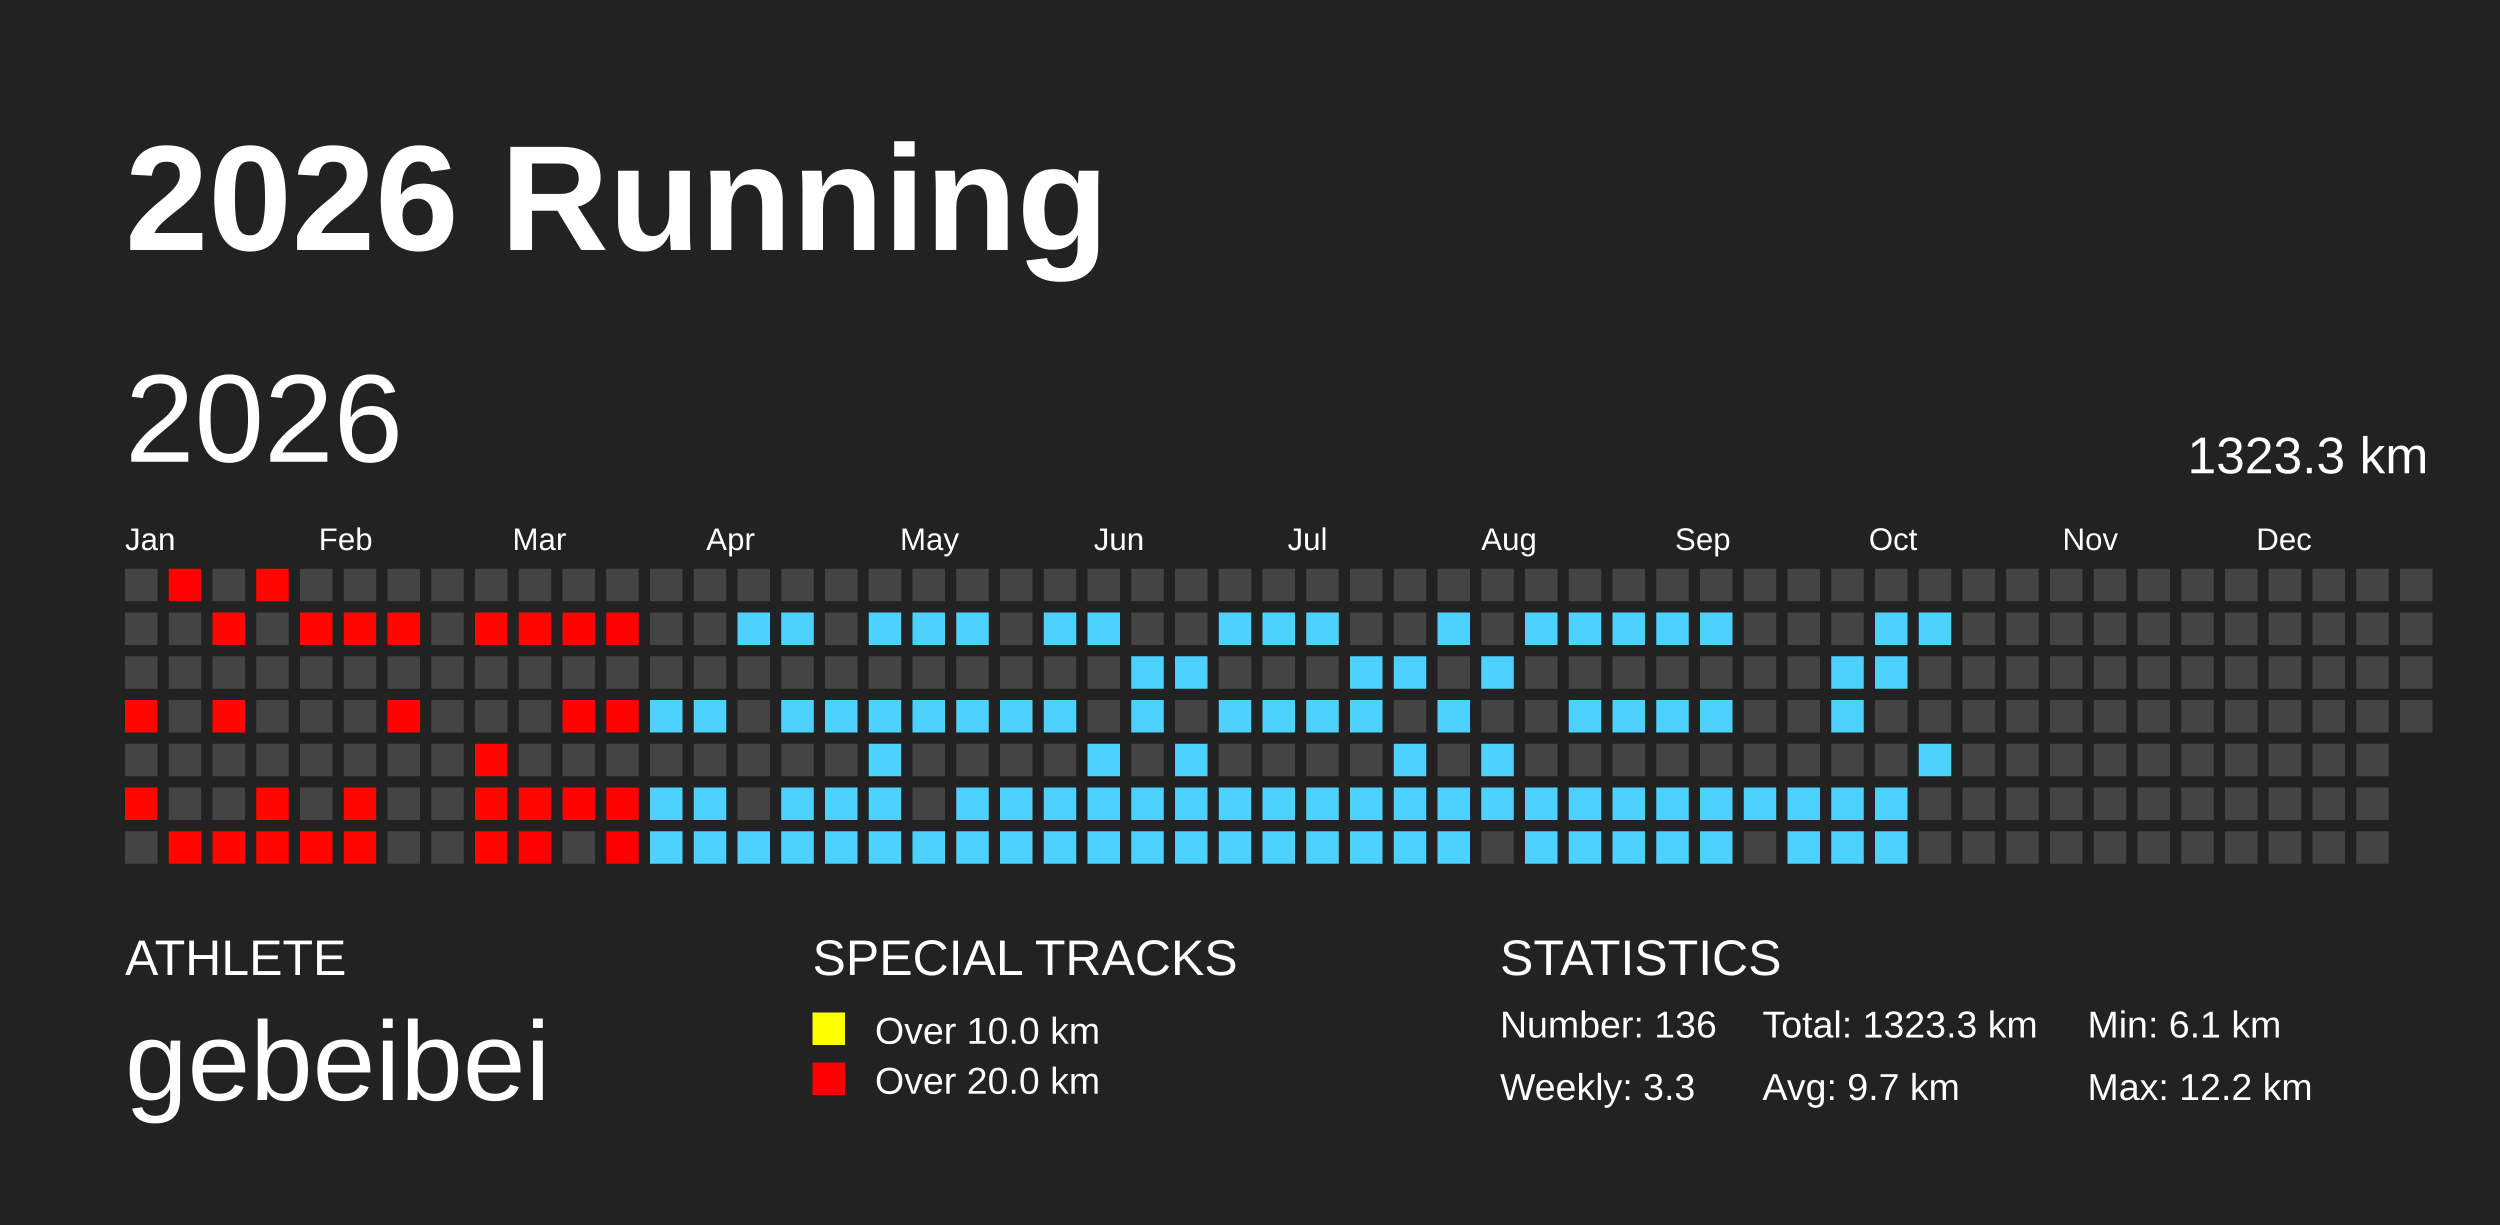
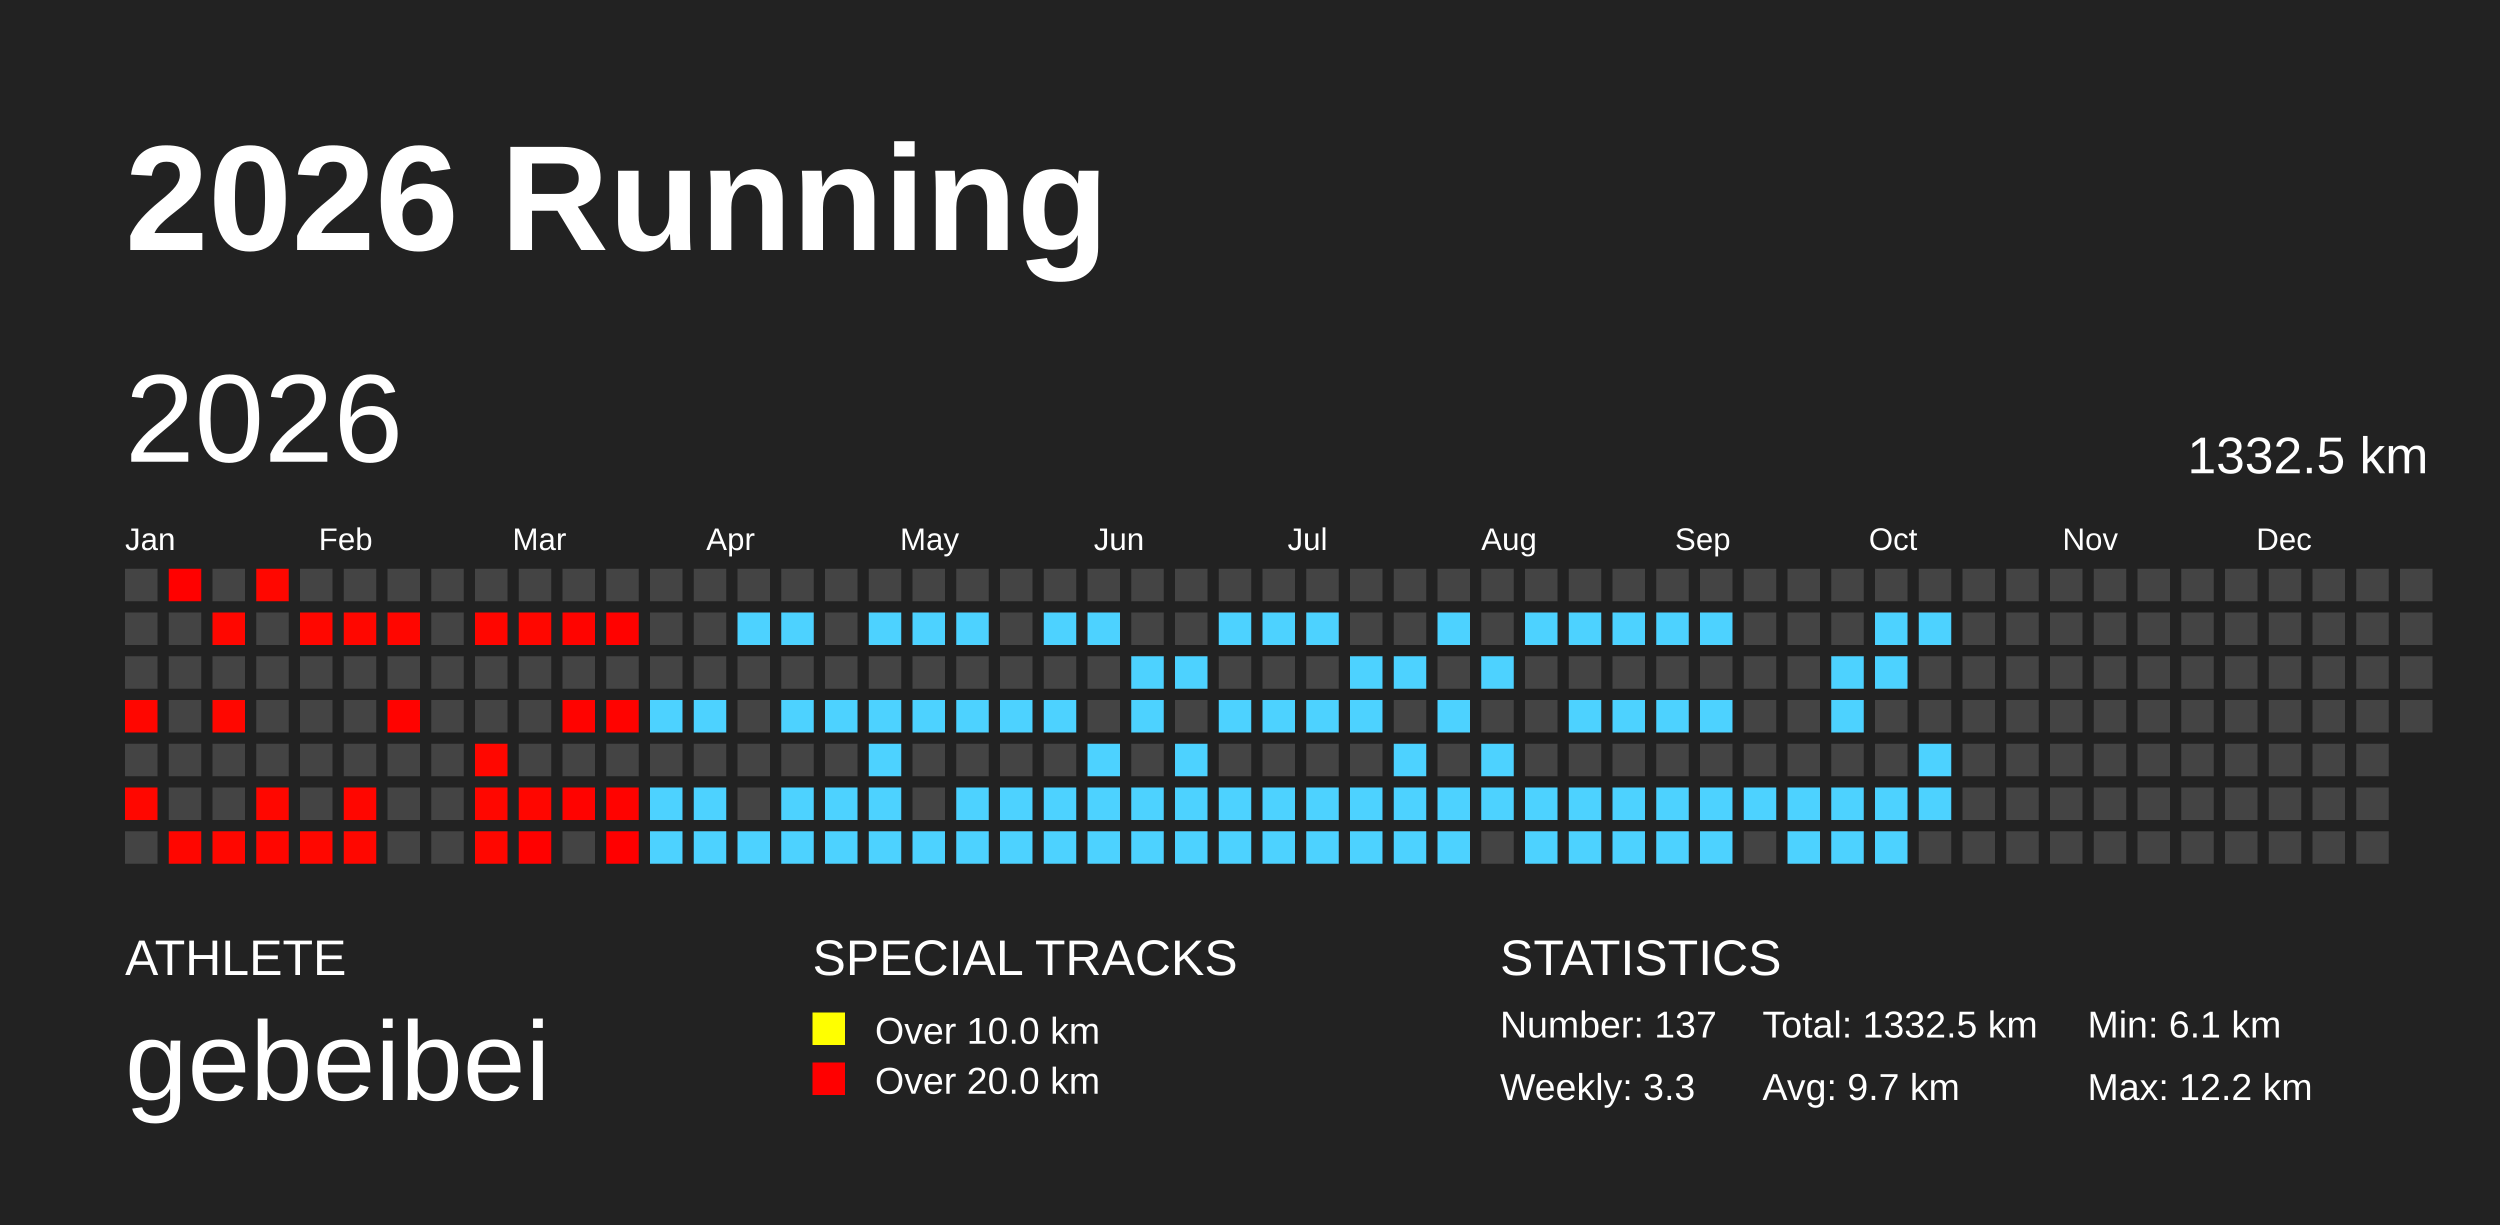
<svg xmlns="http://www.w3.org/2000/svg" baseProfile="full" height="98mm" version="1.1" viewBox="0,0,200,98" width="200mm">
  <defs />
  <rect fill="#222222" height="98" width="200" x="0" y="0" />
  <text fill="#FFFFFF" style="font-size:12px; font-family:Arial; font-weight:bold;" x="10" y="20">2026 Running</text>
  <text fill="#FFFFFF" style="font-size:4px; font-family:Arial" x="10" y="78">ATHLETE</text>
  <text fill="#FFFFFF" style="font-size:9px; font-family:Arial" x="10" y="88">gebeibei</text>
  <text fill="#FFFFFF" style="font-size:4px; font-family:Arial" x="65" y="78">SPECIAL TRACKS</text>
  <rect fill="yellow" height="2.6" width="2.6" x="65" y="81" />
  <text fill="#FFFFFF" style="font-size:3px; font-family:Arial" x="70" y="83.5">Over 10.0 km</text>
  <rect fill="red" height="2.6" width="2.6" x="65" y="85" />
  <text fill="#FFFFFF" style="font-size:3px; font-family:Arial" x="70" y="87.5">Over 20.0 km</text>
  <text fill="#FFFFFF" style="font-size:4px; font-family:Arial" x="120" y="78">STATISTICS</text>
-   <text fill="#FFFFFF" style="font-size:3px; font-family:Arial" x="120" y="83">Number: 136</text>
+   <text fill="#FFFFFF" style="font-size:3px; font-family:Arial" x="120" y="83">Number: 137</text>
  <text fill="#FFFFFF" style="font-size:3px; font-family:Arial" x="120" y="88">Weekly: 3.3</text>
-   <text fill="#FFFFFF" style="font-size:3px; font-family:Arial" x="141" y="83">Total: 1323.3 km</text>
+   <text fill="#FFFFFF" style="font-size:3px; font-family:Arial" x="141" y="83">Total: 1332.5 km</text>
  <text fill="#FFFFFF" style="font-size:3px; font-family:Arial" x="141" y="88">Avg: 9.7 km</text>
  <text fill="#FFFFFF" style="font-size:3px; font-family:Arial" x="167" y="83">Min: 6.1 km</text>
  <text fill="#FFFFFF" style="font-size:3px; font-family:Arial" x="167" y="88">Max: 12.2 km</text>
  <text dominant-baseline="hanging" fill="#FFFFFF" style="font-size:10.0px; font-family:Arial;" x="10" y="30">2026</text>
-   <text dominant-baseline="hanging" fill="#FFFFFF" style="font-size:4.125px; font-family:Arial;" x="175" y="35">1323.3 km</text>
+   <text dominant-baseline="hanging" fill="#FFFFFF" style="font-size:4.125px; font-family:Arial;" x="175" y="35">1332.5 km</text>
  <text fill="#FFFFFF" style="font-size:2.5px; font-family:Arial" x="10.0" y="44">Jan</text>
  <text fill="#FFFFFF" style="font-size:2.5px; font-family:Arial" x="25.5" y="44">Feb</text>
  <text fill="#FFFFFF" style="font-size:2.5px; font-family:Arial" x="41.0" y="44">Mar</text>
  <text fill="#FFFFFF" style="font-size:2.5px; font-family:Arial" x="56.5" y="44">Apr</text>
  <text fill="#FFFFFF" style="font-size:2.5px; font-family:Arial" x="72.0" y="44">May</text>
  <text fill="#FFFFFF" style="font-size:2.5px; font-family:Arial" x="87.5" y="44">Jun</text>
  <text fill="#FFFFFF" style="font-size:2.5px; font-family:Arial" x="103.0" y="44">Jul</text>
  <text fill="#FFFFFF" style="font-size:2.5px; font-family:Arial" x="118.5" y="44">Aug</text>
  <text fill="#FFFFFF" style="font-size:2.5px; font-family:Arial" x="134.0" y="44">Sep</text>
  <text fill="#FFFFFF" style="font-size:2.5px; font-family:Arial" x="149.5" y="44">Oct</text>
  <text fill="#FFFFFF" style="font-size:2.5px; font-family:Arial" x="165.0" y="44">Nov</text>
  <text fill="#FFFFFF" style="font-size:2.5px; font-family:Arial" x="180.5" y="44">Dec</text>
  <rect fill="#444444" height="2.6" width="2.6" x="10.0" y="45.5" />
  <rect fill="#444444" height="2.6" width="2.6" x="10.0" y="49.0" />
  <rect fill="#444444" height="2.6" width="2.6" x="10.0" y="52.5" />
  <rect fill="#ff0600" height="2.6" width="2.6" x="10.0" y="56.0" />
  <rect fill="#444444" height="2.6" width="2.6" x="10.0" y="59.5" />
  <rect fill="#ff0700" height="2.6" width="2.6" x="10.0" y="63.0" />
  <rect fill="#444444" height="2.6" width="2.6" x="10.0" y="66.5" />
  <rect fill="#ff0100" height="2.6" width="2.6" x="13.5" y="45.5" />
  <rect fill="#444444" height="2.6" width="2.6" x="13.5" y="49.0" />
  <rect fill="#444444" height="2.6" width="2.6" x="13.5" y="52.5" />
  <rect fill="#444444" height="2.6" width="2.6" x="13.5" y="56.0" />
  <rect fill="#444444" height="2.6" width="2.6" x="13.5" y="59.5" />
  <rect fill="#444444" height="2.6" width="2.6" x="13.5" y="63.0" />
  <rect fill="#ff0600" height="2.6" width="2.6" x="13.5" y="66.5" />
  <rect fill="#444444" height="2.6" width="2.6" x="17.0" y="45.5" />
  <rect fill="#ff0700" height="2.6" width="2.6" x="17.0" y="49.0" />
  <rect fill="#444444" height="2.6" width="2.6" x="17.0" y="52.5" />
  <rect fill="#ff0700" height="2.6" width="2.6" x="17.0" y="56.0" />
  <rect fill="#444444" height="2.6" width="2.6" x="17.0" y="59.5" />
  <rect fill="#444444" height="2.6" width="2.6" x="17.0" y="63.0" />
  <rect fill="#ff0700" height="2.6" width="2.6" x="17.0" y="66.5" />
  <rect fill="#ff0700" height="2.6" width="2.6" x="20.5" y="45.5" />
  <rect fill="#444444" height="2.6" width="2.6" x="20.5" y="49.0" />
  <rect fill="#444444" height="2.6" width="2.6" x="20.5" y="52.5" />
  <rect fill="#444444" height="2.6" width="2.6" x="20.5" y="56.0" />
  <rect fill="#444444" height="2.6" width="2.6" x="20.5" y="59.5" />
  <rect fill="#ff0700" height="2.6" width="2.6" x="20.5" y="63.0" />
  <rect fill="#ff0600" height="2.6" width="2.6" x="20.5" y="66.5" />
  <rect fill="#444444" height="2.6" width="2.6" x="24.0" y="45.5" />
  <rect fill="#ff0700" height="2.6" width="2.6" x="24.0" y="49.0" />
  <rect fill="#444444" height="2.6" width="2.6" x="24.0" y="52.5" />
  <rect fill="#444444" height="2.6" width="2.6" x="24.0" y="56.0" />
  <rect fill="#444444" height="2.6" width="2.6" x="24.0" y="59.5" />
  <rect fill="#444444" height="2.6" width="2.6" x="24.0" y="63.0" />
  <rect fill="#ff0700" height="2.6" width="2.6" x="24.0" y="66.5" />
  <rect fill="#444444" height="2.6" width="2.6" x="27.5" y="45.5" />
  <rect fill="#ff0700" height="2.6" width="2.6" x="27.5" y="49.0" />
  <rect fill="#444444" height="2.6" width="2.6" x="27.5" y="52.5" />
  <rect fill="#444444" height="2.6" width="2.6" x="27.5" y="56.0" />
  <rect fill="#444444" height="2.6" width="2.6" x="27.5" y="59.5" />
  <rect fill="#ff0600" height="2.6" width="2.6" x="27.5" y="63.0" />
  <rect fill="#ff0700" height="2.6" width="2.6" x="27.5" y="66.5" />
  <rect fill="#444444" height="2.6" width="2.6" x="31.0" y="45.5" />
  <rect fill="#ff0600" height="2.6" width="2.6" x="31.0" y="49.0" />
  <rect fill="#444444" height="2.6" width="2.6" x="31.0" y="52.5" />
  <rect fill="#ff0300" height="2.6" width="2.6" x="31.0" y="56.0" />
  <rect fill="#444444" height="2.6" width="2.6" x="31.0" y="59.5" />
  <rect fill="#444444" height="2.6" width="2.6" x="31.0" y="63.0" />
  <rect fill="#444444" height="2.6" width="2.6" x="31.0" y="66.5" />
  <rect fill="#444444" height="2.6" width="2.6" x="34.5" y="45.5" />
  <rect fill="#444444" height="2.6" width="2.6" x="34.5" y="49.0" />
  <rect fill="#444444" height="2.6" width="2.6" x="34.5" y="52.5" />
  <rect fill="#444444" height="2.6" width="2.6" x="34.5" y="56.0" />
  <rect fill="#444444" height="2.6" width="2.6" x="34.5" y="59.5" />
  <rect fill="#444444" height="2.6" width="2.6" x="34.5" y="63.0" />
  <rect fill="#444444" height="2.6" width="2.6" x="34.5" y="66.5" />
  <rect fill="#444444" height="2.6" width="2.6" x="38.0" y="45.5" />
  <rect fill="#ff0600" height="2.6" width="2.6" x="38.0" y="49.0" />
  <rect fill="#444444" height="2.6" width="2.6" x="38.0" y="52.5" />
  <rect fill="#444444" height="2.6" width="2.6" x="38.0" y="56.0" />
  <rect fill="#ff0700" height="2.6" width="2.6" x="38.0" y="59.5" />
  <rect fill="#ff0700" height="2.6" width="2.6" x="38.0" y="63.0" />
  <rect fill="#ff0700" height="2.6" width="2.6" x="38.0" y="66.5" />
  <rect fill="#444444" height="2.6" width="2.6" x="41.5" y="45.5" />
  <rect fill="#ff0700" height="2.6" width="2.6" x="41.5" y="49.0" />
  <rect fill="#444444" height="2.6" width="2.6" x="41.5" y="52.5" />
  <rect fill="#444444" height="2.6" width="2.6" x="41.5" y="56.0" />
  <rect fill="#444444" height="2.6" width="2.6" x="41.5" y="59.5" />
  <rect fill="#ff0600" height="2.6" width="2.6" x="41.5" y="63.0" />
  <rect fill="#ff0100" height="2.6" width="2.6" x="41.5" y="66.5" />
  <rect fill="#444444" height="2.6" width="2.6" x="45.0" y="45.5" />
  <rect fill="#ff0400" height="2.6" width="2.6" x="45.0" y="49.0" />
  <rect fill="#444444" height="2.6" width="2.6" x="45.0" y="52.5" />
  <rect fill="#ff0300" height="2.6" width="2.6" x="45.0" y="56.0" />
  <rect fill="#444444" height="2.6" width="2.6" x="45.0" y="59.5" />
  <rect fill="#ff0300" height="2.6" width="2.6" x="45.0" y="63.0" />
  <rect fill="#444444" height="2.6" width="2.6" x="45.0" y="66.5" />
  <rect fill="#444444" height="2.6" width="2.6" x="48.5" y="45.5" />
  <rect fill="#ff0200" height="2.6" width="2.6" x="48.5" y="49.0" />
  <rect fill="#444444" height="2.6" width="2.6" x="48.5" y="52.5" />
  <rect fill="#ff0300" height="2.6" width="2.6" x="48.5" y="56.0" />
  <rect fill="#444444" height="2.6" width="2.6" x="48.5" y="59.5" />
  <rect fill="#ff0300" height="2.6" width="2.6" x="48.5" y="63.0" />
  <rect fill="#ff0000" height="2.6" width="2.6" x="48.5" y="66.5" />
  <rect fill="#444444" height="2.6" width="2.6" x="52.0" y="45.5" />
  <rect fill="#444444" height="2.6" width="2.6" x="52.0" y="49.0" />
  <rect fill="#444444" height="2.6" width="2.6" x="52.0" y="52.5" />
  <rect fill="#4dd2ff" height="2.6" width="2.6" x="52.0" y="56.0" />
  <rect fill="#444444" height="2.6" width="2.6" x="52.0" y="59.5" />
  <rect fill="#4dd2ff" height="2.6" width="2.6" x="52.0" y="63.0" />
  <rect fill="#4dd2ff" height="2.6" width="2.6" x="52.0" y="66.5" />
  <rect fill="#444444" height="2.6" width="2.6" x="55.5" y="45.5" />
  <rect fill="#444444" height="2.6" width="2.6" x="55.5" y="49.0" />
  <rect fill="#444444" height="2.6" width="2.6" x="55.5" y="52.5" />
  <rect fill="#4dd2ff" height="2.6" width="2.6" x="55.5" y="56.0" />
  <rect fill="#444444" height="2.6" width="2.6" x="55.5" y="59.5" />
  <rect fill="#4dd2ff" height="2.6" width="2.6" x="55.5" y="63.0" />
  <rect fill="#4dd2ff" height="2.6" width="2.6" x="55.5" y="66.5" />
  <rect fill="#444444" height="2.6" width="2.6" x="59.0" y="45.5" />
  <rect fill="#4dd2ff" height="2.6" width="2.6" x="59.0" y="49.0" />
  <rect fill="#444444" height="2.6" width="2.6" x="59.0" y="52.5" />
  <rect fill="#444444" height="2.6" width="2.6" x="59.0" y="56.0" />
  <rect fill="#444444" height="2.6" width="2.6" x="59.0" y="59.5" />
  <rect fill="#444444" height="2.6" width="2.6" x="59.0" y="63.0" />
  <rect fill="#4dd2ff" height="2.6" width="2.6" x="59.0" y="66.5" />
  <rect fill="#444444" height="2.6" width="2.6" x="62.5" y="45.5" />
  <rect fill="#4dd2ff" height="2.6" width="2.6" x="62.5" y="49.0" />
  <rect fill="#444444" height="2.6" width="2.6" x="62.5" y="52.5" />
  <rect fill="#4dd2ff" height="2.6" width="2.6" x="62.5" y="56.0" />
  <rect fill="#444444" height="2.6" width="2.6" x="62.5" y="59.5" />
  <rect fill="#4dd2ff" height="2.6" width="2.6" x="62.5" y="63.0" />
  <rect fill="#4dd2ff" height="2.6" width="2.6" x="62.5" y="66.5" />
  <rect fill="#444444" height="2.6" width="2.6" x="66.0" y="45.5" />
  <rect fill="#444444" height="2.6" width="2.6" x="66.0" y="49.0" />
  <rect fill="#444444" height="2.6" width="2.6" x="66.0" y="52.5" />
  <rect fill="#4dd2ff" height="2.6" width="2.6" x="66.0" y="56.0" />
  <rect fill="#444444" height="2.6" width="2.6" x="66.0" y="59.5" />
  <rect fill="#4dd2ff" height="2.6" width="2.6" x="66.0" y="63.0" />
  <rect fill="#4dd2ff" height="2.6" width="2.6" x="66.0" y="66.5" />
  <rect fill="#444444" height="2.6" width="2.6" x="69.5" y="45.5" />
  <rect fill="#4dd2ff" height="2.6" width="2.6" x="69.5" y="49.0" />
  <rect fill="#444444" height="2.6" width="2.6" x="69.5" y="52.5" />
  <rect fill="#4dd2ff" height="2.6" width="2.6" x="69.5" y="56.0" />
  <rect fill="#4dd2ff" height="2.6" width="2.6" x="69.5" y="59.5" />
  <rect fill="#4dd2ff" height="2.6" width="2.6" x="69.5" y="63.0" />
  <rect fill="#4dd2ff" height="2.6" width="2.6" x="69.5" y="66.5" />
  <rect fill="#444444" height="2.6" width="2.6" x="73.0" y="45.5" />
  <rect fill="#4dd2ff" height="2.6" width="2.6" x="73.0" y="49.0" />
  <rect fill="#444444" height="2.6" width="2.6" x="73.0" y="52.5" />
  <rect fill="#4dd2ff" height="2.6" width="2.6" x="73.0" y="56.0" />
  <rect fill="#444444" height="2.6" width="2.6" x="73.0" y="59.5" />
  <rect fill="#444444" height="2.6" width="2.6" x="73.0" y="63.0" />
  <rect fill="#4dd2ff" height="2.6" width="2.6" x="73.0" y="66.5" />
  <rect fill="#444444" height="2.6" width="2.6" x="76.5" y="45.5" />
  <rect fill="#4dd2ff" height="2.6" width="2.6" x="76.5" y="49.0" />
  <rect fill="#444444" height="2.6" width="2.6" x="76.5" y="52.5" />
  <rect fill="#4dd2ff" height="2.6" width="2.6" x="76.5" y="56.0" />
  <rect fill="#444444" height="2.6" width="2.6" x="76.5" y="59.5" />
  <rect fill="#4dd2ff" height="2.6" width="2.6" x="76.5" y="63.0" />
  <rect fill="#4dd2ff" height="2.6" width="2.6" x="76.5" y="66.5" />
  <rect fill="#444444" height="2.6" width="2.6" x="80.0" y="45.5" />
  <rect fill="#444444" height="2.6" width="2.6" x="80.0" y="49.0" />
  <rect fill="#444444" height="2.6" width="2.6" x="80.0" y="52.5" />
  <rect fill="#4dd2ff" height="2.6" width="2.6" x="80.0" y="56.0" />
  <rect fill="#444444" height="2.6" width="2.6" x="80.0" y="59.5" />
  <rect fill="#4dd2ff" height="2.6" width="2.6" x="80.0" y="63.0" />
  <rect fill="#4dd2ff" height="2.6" width="2.6" x="80.0" y="66.5" />
  <rect fill="#444444" height="2.6" width="2.6" x="83.5" y="45.5" />
  <rect fill="#4dd2ff" height="2.6" width="2.6" x="83.5" y="49.0" />
  <rect fill="#444444" height="2.6" width="2.6" x="83.5" y="52.5" />
  <rect fill="#4dd2ff" height="2.6" width="2.6" x="83.5" y="56.0" />
  <rect fill="#444444" height="2.6" width="2.6" x="83.5" y="59.5" />
  <rect fill="#4dd2ff" height="2.6" width="2.6" x="83.5" y="63.0" />
  <rect fill="#4dd2ff" height="2.6" width="2.6" x="83.5" y="66.5" />
  <rect fill="#444444" height="2.6" width="2.6" x="87.0" y="45.5" />
  <rect fill="#4dd2ff" height="2.6" width="2.6" x="87.0" y="49.0" />
  <rect fill="#444444" height="2.6" width="2.6" x="87.0" y="52.5" />
  <rect fill="#444444" height="2.6" width="2.6" x="87.0" y="56.0" />
  <rect fill="#4dd2ff" height="2.6" width="2.6" x="87.0" y="59.5" />
  <rect fill="#4dd2ff" height="2.6" width="2.6" x="87.0" y="63.0" />
  <rect fill="#4dd2ff" height="2.6" width="2.6" x="87.0" y="66.5" />
  <rect fill="#444444" height="2.6" width="2.6" x="90.5" y="45.5" />
  <rect fill="#444444" height="2.6" width="2.6" x="90.5" y="49.0" />
  <rect fill="#4dd2ff" height="2.6" width="2.6" x="90.5" y="52.5" />
  <rect fill="#4dd2ff" height="2.6" width="2.6" x="90.5" y="56.0" />
  <rect fill="#444444" height="2.6" width="2.6" x="90.5" y="59.5" />
  <rect fill="#4dd2ff" height="2.6" width="2.6" x="90.5" y="63.0" />
  <rect fill="#4dd2ff" height="2.6" width="2.6" x="90.5" y="66.5" />
  <rect fill="#444444" height="2.6" width="2.6" x="94.0" y="45.5" />
  <rect fill="#444444" height="2.6" width="2.6" x="94.0" y="49.0" />
  <rect fill="#4dd2ff" height="2.6" width="2.6" x="94.0" y="52.5" />
  <rect fill="#444444" height="2.6" width="2.6" x="94.0" y="56.0" />
  <rect fill="#4dd2ff" height="2.6" width="2.6" x="94.0" y="59.5" />
  <rect fill="#4dd2ff" height="2.6" width="2.6" x="94.0" y="63.0" />
  <rect fill="#4dd2ff" height="2.6" width="2.6" x="94.0" y="66.5" />
  <rect fill="#444444" height="2.6" width="2.6" x="97.5" y="45.5" />
  <rect fill="#4dd2ff" height="2.6" width="2.6" x="97.5" y="49.0" />
  <rect fill="#444444" height="2.6" width="2.6" x="97.5" y="52.5" />
  <rect fill="#4dd2ff" height="2.6" width="2.6" x="97.5" y="56.0" />
  <rect fill="#444444" height="2.6" width="2.6" x="97.5" y="59.5" />
  <rect fill="#4dd2ff" height="2.6" width="2.6" x="97.5" y="63.0" />
  <rect fill="#4dd2ff" height="2.6" width="2.6" x="97.5" y="66.5" />
  <rect fill="#444444" height="2.6" width="2.6" x="101.0" y="45.5" />
  <rect fill="#4dd2ff" height="2.6" width="2.6" x="101.0" y="49.0" />
  <rect fill="#444444" height="2.6" width="2.6" x="101.0" y="52.5" />
  <rect fill="#4dd2ff" height="2.6" width="2.6" x="101.0" y="56.0" />
  <rect fill="#444444" height="2.6" width="2.6" x="101.0" y="59.5" />
  <rect fill="#4dd2ff" height="2.6" width="2.6" x="101.0" y="63.0" />
  <rect fill="#4dd2ff" height="2.6" width="2.6" x="101.0" y="66.5" />
  <rect fill="#444444" height="2.6" width="2.6" x="104.5" y="45.5" />
  <rect fill="#4dd2ff" height="2.6" width="2.6" x="104.5" y="49.0" />
  <rect fill="#444444" height="2.6" width="2.6" x="104.5" y="52.5" />
  <rect fill="#4dd2ff" height="2.6" width="2.6" x="104.5" y="56.0" />
  <rect fill="#444444" height="2.6" width="2.6" x="104.5" y="59.5" />
  <rect fill="#4dd2ff" height="2.6" width="2.6" x="104.5" y="63.0" />
  <rect fill="#4dd2ff" height="2.6" width="2.6" x="104.5" y="66.5" />
  <rect fill="#444444" height="2.6" width="2.6" x="108.0" y="45.5" />
  <rect fill="#444444" height="2.6" width="2.6" x="108.0" y="49.0" />
  <rect fill="#4dd2ff" height="2.6" width="2.6" x="108.0" y="52.5" />
  <rect fill="#4dd2ff" height="2.6" width="2.6" x="108.0" y="56.0" />
  <rect fill="#444444" height="2.6" width="2.6" x="108.0" y="59.5" />
  <rect fill="#4dd2ff" height="2.6" width="2.6" x="108.0" y="63.0" />
  <rect fill="#4dd2ff" height="2.6" width="2.6" x="108.0" y="66.5" />
  <rect fill="#444444" height="2.6" width="2.6" x="111.5" y="45.5" />
  <rect fill="#444444" height="2.6" width="2.6" x="111.5" y="49.0" />
  <rect fill="#4dd2ff" height="2.6" width="2.6" x="111.5" y="52.5" />
  <rect fill="#444444" height="2.6" width="2.6" x="111.5" y="56.0" />
  <rect fill="#4dd2ff" height="2.6" width="2.6" x="111.5" y="59.5" />
  <rect fill="#4dd2ff" height="2.6" width="2.6" x="111.5" y="63.0" />
  <rect fill="#4dd2ff" height="2.6" width="2.6" x="111.5" y="66.5" />
  <rect fill="#444444" height="2.6" width="2.6" x="115.0" y="45.5" />
  <rect fill="#4dd2ff" height="2.6" width="2.6" x="115.0" y="49.0" />
  <rect fill="#444444" height="2.6" width="2.6" x="115.0" y="52.5" />
  <rect fill="#4dd2ff" height="2.6" width="2.6" x="115.0" y="56.0" />
  <rect fill="#444444" height="2.6" width="2.6" x="115.0" y="59.5" />
  <rect fill="#4dd2ff" height="2.6" width="2.6" x="115.0" y="63.0" />
  <rect fill="#4dd2ff" height="2.6" width="2.6" x="115.0" y="66.5" />
  <rect fill="#444444" height="2.6" width="2.6" x="118.5" y="45.5" />
  <rect fill="#444444" height="2.6" width="2.6" x="118.5" y="49.0" />
  <rect fill="#4dd2ff" height="2.6" width="2.6" x="118.5" y="52.5" />
  <rect fill="#444444" height="2.6" width="2.6" x="118.5" y="56.0" />
  <rect fill="#4dd2ff" height="2.6" width="2.6" x="118.5" y="59.5" />
  <rect fill="#4dd2ff" height="2.6" width="2.6" x="118.5" y="63.0" />
  <rect fill="#444444" height="2.6" width="2.6" x="118.5" y="66.5" />
  <rect fill="#444444" height="2.6" width="2.6" x="122.0" y="45.5" />
  <rect fill="#4dd2ff" height="2.6" width="2.6" x="122.0" y="49.0" />
  <rect fill="#444444" height="2.6" width="2.6" x="122.0" y="52.5" />
  <rect fill="#444444" height="2.6" width="2.6" x="122.0" y="56.0" />
  <rect fill="#444444" height="2.6" width="2.6" x="122.0" y="59.5" />
  <rect fill="#4dd2ff" height="2.6" width="2.6" x="122.0" y="63.0" />
  <rect fill="#4dd2ff" height="2.6" width="2.6" x="122.0" y="66.5" />
  <rect fill="#444444" height="2.6" width="2.6" x="125.5" y="45.5" />
  <rect fill="#4dd2ff" height="2.6" width="2.6" x="125.5" y="49.0" />
  <rect fill="#444444" height="2.6" width="2.6" x="125.5" y="52.5" />
  <rect fill="#4dd2ff" height="2.6" width="2.6" x="125.5" y="56.0" />
  <rect fill="#444444" height="2.6" width="2.6" x="125.5" y="59.5" />
  <rect fill="#4dd2ff" height="2.6" width="2.6" x="125.5" y="63.0" />
  <rect fill="#4dd2ff" height="2.6" width="2.6" x="125.5" y="66.5" />
  <rect fill="#444444" height="2.6" width="2.6" x="129.0" y="45.5" />
  <rect fill="#4dd2ff" height="2.6" width="2.6" x="129.0" y="49.0" />
  <rect fill="#444444" height="2.6" width="2.6" x="129.0" y="52.5" />
  <rect fill="#4dd2ff" height="2.6" width="2.6" x="129.0" y="56.0" />
  <rect fill="#444444" height="2.6" width="2.6" x="129.0" y="59.5" />
  <rect fill="#4dd2ff" height="2.6" width="2.6" x="129.0" y="63.0" />
  <rect fill="#4dd2ff" height="2.6" width="2.6" x="129.0" y="66.5" />
  <rect fill="#444444" height="2.6" width="2.6" x="132.5" y="45.5" />
  <rect fill="#4dd2ff" height="2.6" width="2.6" x="132.5" y="49.0" />
  <rect fill="#444444" height="2.6" width="2.6" x="132.5" y="52.5" />
  <rect fill="#4dd2ff" height="2.6" width="2.6" x="132.5" y="56.0" />
  <rect fill="#444444" height="2.6" width="2.6" x="132.5" y="59.5" />
  <rect fill="#4dd2ff" height="2.6" width="2.6" x="132.5" y="63.0" />
  <rect fill="#4dd2ff" height="2.6" width="2.6" x="132.5" y="66.5" />
  <rect fill="#444444" height="2.6" width="2.6" x="136.0" y="45.5" />
  <rect fill="#4dd2ff" height="2.6" width="2.6" x="136.0" y="49.0" />
  <rect fill="#444444" height="2.6" width="2.6" x="136.0" y="52.5" />
  <rect fill="#4dd2ff" height="2.6" width="2.6" x="136.0" y="56.0" />
  <rect fill="#444444" height="2.6" width="2.6" x="136.0" y="59.5" />
  <rect fill="#4dd2ff" height="2.6" width="2.6" x="136.0" y="63.0" />
  <rect fill="#4dd2ff" height="2.6" width="2.6" x="136.0" y="66.5" />
  <rect fill="#444444" height="2.6" width="2.6" x="139.5" y="45.5" />
  <rect fill="#444444" height="2.6" width="2.6" x="139.5" y="49.0" />
  <rect fill="#444444" height="2.6" width="2.6" x="139.5" y="52.5" />
  <rect fill="#444444" height="2.6" width="2.6" x="139.5" y="56.0" />
  <rect fill="#444444" height="2.6" width="2.6" x="139.5" y="59.5" />
  <rect fill="#4dd2ff" height="2.6" width="2.6" x="139.5" y="63.0" />
  <rect fill="#444444" height="2.6" width="2.6" x="139.5" y="66.5" />
  <rect fill="#444444" height="2.6" width="2.6" x="143.0" y="45.5" />
  <rect fill="#444444" height="2.6" width="2.6" x="143.0" y="49.0" />
  <rect fill="#444444" height="2.6" width="2.6" x="143.0" y="52.5" />
  <rect fill="#444444" height="2.6" width="2.6" x="143.0" y="56.0" />
  <rect fill="#444444" height="2.6" width="2.6" x="143.0" y="59.5" />
  <rect fill="#4dd2ff" height="2.6" width="2.6" x="143.0" y="63.0" />
  <rect fill="#4dd2ff" height="2.6" width="2.6" x="143.0" y="66.5" />
  <rect fill="#444444" height="2.6" width="2.6" x="146.5" y="45.5" />
  <rect fill="#444444" height="2.6" width="2.6" x="146.5" y="49.0" />
  <rect fill="#4dd2ff" height="2.6" width="2.6" x="146.5" y="52.5" />
  <rect fill="#4dd2ff" height="2.6" width="2.6" x="146.5" y="56.0" />
  <rect fill="#444444" height="2.6" width="2.6" x="146.5" y="59.5" />
  <rect fill="#4dd2ff" height="2.6" width="2.6" x="146.5" y="63.0" />
  <rect fill="#4dd2ff" height="2.6" width="2.6" x="146.5" y="66.5" />
  <rect fill="#444444" height="2.6" width="2.6" x="150.0" y="45.5" />
  <rect fill="#4dd2ff" height="2.6" width="2.6" x="150.0" y="49.0" />
  <rect fill="#4dd2ff" height="2.6" width="2.6" x="150.0" y="52.5" />
  <rect fill="#444444" height="2.6" width="2.6" x="150.0" y="56.0" />
  <rect fill="#444444" height="2.6" width="2.6" x="150.0" y="59.5" />
  <rect fill="#4dd2ff" height="2.6" width="2.6" x="150.0" y="63.0" />
  <rect fill="#4dd2ff" height="2.6" width="2.6" x="150.0" y="66.5" />
  <rect fill="#444444" height="2.6" width="2.6" x="153.5" y="45.5" />
  <rect fill="#4dd2ff" height="2.6" width="2.6" x="153.5" y="49.0" />
  <rect fill="#444444" height="2.6" width="2.6" x="153.5" y="52.5" />
  <rect fill="#444444" height="2.6" width="2.6" x="153.5" y="56.0" />
  <rect fill="#4dd2ff" height="2.6" width="2.6" x="153.5" y="59.5" />
-   <rect fill="#444444" height="2.6" width="2.6" x="153.5" y="63.0" />
+   <rect fill="#4dd2ff" height="2.6" width="2.6" x="153.5" y="63.0" />
  <rect fill="#444444" height="2.6" width="2.6" x="153.5" y="66.5" />
  <rect fill="#444444" height="2.6" width="2.6" x="157.0" y="45.5" />
  <rect fill="#444444" height="2.6" width="2.6" x="157.0" y="49.0" />
  <rect fill="#444444" height="2.6" width="2.6" x="157.0" y="52.5" />
  <rect fill="#444444" height="2.6" width="2.6" x="157.0" y="56.0" />
  <rect fill="#444444" height="2.6" width="2.6" x="157.0" y="59.5" />
  <rect fill="#444444" height="2.6" width="2.6" x="157.0" y="63.0" />
  <rect fill="#444444" height="2.6" width="2.6" x="157.0" y="66.5" />
  <rect fill="#444444" height="2.6" width="2.6" x="160.5" y="45.5" />
  <rect fill="#444444" height="2.6" width="2.6" x="160.5" y="49.0" />
  <rect fill="#444444" height="2.6" width="2.6" x="160.5" y="52.5" />
  <rect fill="#444444" height="2.6" width="2.6" x="160.5" y="56.0" />
  <rect fill="#444444" height="2.6" width="2.6" x="160.5" y="59.5" />
  <rect fill="#444444" height="2.6" width="2.6" x="160.5" y="63.0" />
  <rect fill="#444444" height="2.6" width="2.6" x="160.5" y="66.5" />
  <rect fill="#444444" height="2.6" width="2.6" x="164.0" y="45.5" />
  <rect fill="#444444" height="2.6" width="2.6" x="164.0" y="49.0" />
  <rect fill="#444444" height="2.6" width="2.6" x="164.0" y="52.5" />
  <rect fill="#444444" height="2.6" width="2.6" x="164.0" y="56.0" />
  <rect fill="#444444" height="2.6" width="2.6" x="164.0" y="59.5" />
  <rect fill="#444444" height="2.6" width="2.6" x="164.0" y="63.0" />
  <rect fill="#444444" height="2.6" width="2.6" x="164.0" y="66.5" />
  <rect fill="#444444" height="2.6" width="2.6" x="167.5" y="45.5" />
  <rect fill="#444444" height="2.6" width="2.6" x="167.5" y="49.0" />
  <rect fill="#444444" height="2.6" width="2.6" x="167.5" y="52.5" />
  <rect fill="#444444" height="2.6" width="2.6" x="167.5" y="56.0" />
  <rect fill="#444444" height="2.6" width="2.6" x="167.5" y="59.5" />
  <rect fill="#444444" height="2.6" width="2.6" x="167.5" y="63.0" />
  <rect fill="#444444" height="2.6" width="2.6" x="167.5" y="66.5" />
  <rect fill="#444444" height="2.6" width="2.6" x="171.0" y="45.5" />
  <rect fill="#444444" height="2.6" width="2.6" x="171.0" y="49.0" />
  <rect fill="#444444" height="2.6" width="2.6" x="171.0" y="52.5" />
  <rect fill="#444444" height="2.6" width="2.6" x="171.0" y="56.0" />
  <rect fill="#444444" height="2.6" width="2.6" x="171.0" y="59.5" />
  <rect fill="#444444" height="2.6" width="2.6" x="171.0" y="63.0" />
  <rect fill="#444444" height="2.6" width="2.6" x="171.0" y="66.5" />
  <rect fill="#444444" height="2.6" width="2.6" x="174.5" y="45.5" />
  <rect fill="#444444" height="2.6" width="2.6" x="174.5" y="49.0" />
  <rect fill="#444444" height="2.6" width="2.6" x="174.5" y="52.5" />
  <rect fill="#444444" height="2.6" width="2.6" x="174.5" y="56.0" />
  <rect fill="#444444" height="2.6" width="2.6" x="174.5" y="59.5" />
  <rect fill="#444444" height="2.6" width="2.6" x="174.5" y="63.0" />
  <rect fill="#444444" height="2.6" width="2.6" x="174.5" y="66.5" />
  <rect fill="#444444" height="2.6" width="2.6" x="178.0" y="45.5" />
  <rect fill="#444444" height="2.6" width="2.6" x="178.0" y="49.0" />
  <rect fill="#444444" height="2.6" width="2.6" x="178.0" y="52.5" />
  <rect fill="#444444" height="2.6" width="2.6" x="178.0" y="56.0" />
  <rect fill="#444444" height="2.6" width="2.6" x="178.0" y="59.5" />
  <rect fill="#444444" height="2.6" width="2.6" x="178.0" y="63.0" />
  <rect fill="#444444" height="2.6" width="2.6" x="178.0" y="66.5" />
  <rect fill="#444444" height="2.6" width="2.6" x="181.5" y="45.5" />
  <rect fill="#444444" height="2.6" width="2.6" x="181.5" y="49.0" />
  <rect fill="#444444" height="2.6" width="2.6" x="181.5" y="52.5" />
  <rect fill="#444444" height="2.6" width="2.6" x="181.5" y="56.0" />
  <rect fill="#444444" height="2.6" width="2.6" x="181.5" y="59.5" />
  <rect fill="#444444" height="2.6" width="2.6" x="181.5" y="63.0" />
  <rect fill="#444444" height="2.6" width="2.6" x="181.5" y="66.5" />
  <rect fill="#444444" height="2.6" width="2.6" x="185.0" y="45.5" />
  <rect fill="#444444" height="2.6" width="2.6" x="185.0" y="49.0" />
  <rect fill="#444444" height="2.6" width="2.6" x="185.0" y="52.5" />
  <rect fill="#444444" height="2.6" width="2.6" x="185.0" y="56.0" />
  <rect fill="#444444" height="2.6" width="2.6" x="185.0" y="59.5" />
  <rect fill="#444444" height="2.6" width="2.6" x="185.0" y="63.0" />
  <rect fill="#444444" height="2.6" width="2.6" x="185.0" y="66.5" />
  <rect fill="#444444" height="2.6" width="2.6" x="188.5" y="45.5" />
  <rect fill="#444444" height="2.6" width="2.6" x="188.5" y="49.0" />
  <rect fill="#444444" height="2.6" width="2.6" x="188.5" y="52.5" />
  <rect fill="#444444" height="2.6" width="2.6" x="188.5" y="56.0" />
  <rect fill="#444444" height="2.6" width="2.6" x="188.5" y="59.5" />
  <rect fill="#444444" height="2.6" width="2.6" x="188.5" y="63.0" />
  <rect fill="#444444" height="2.6" width="2.6" x="188.5" y="66.5" />
  <rect fill="#444444" height="2.6" width="2.6" x="192.0" y="45.5" />
  <rect fill="#444444" height="2.6" width="2.6" x="192.0" y="49.0" />
  <rect fill="#444444" height="2.6" width="2.6" x="192.0" y="52.5" />
  <rect fill="#444444" height="2.6" width="2.6" x="192.0" y="56.0" />
</svg>
